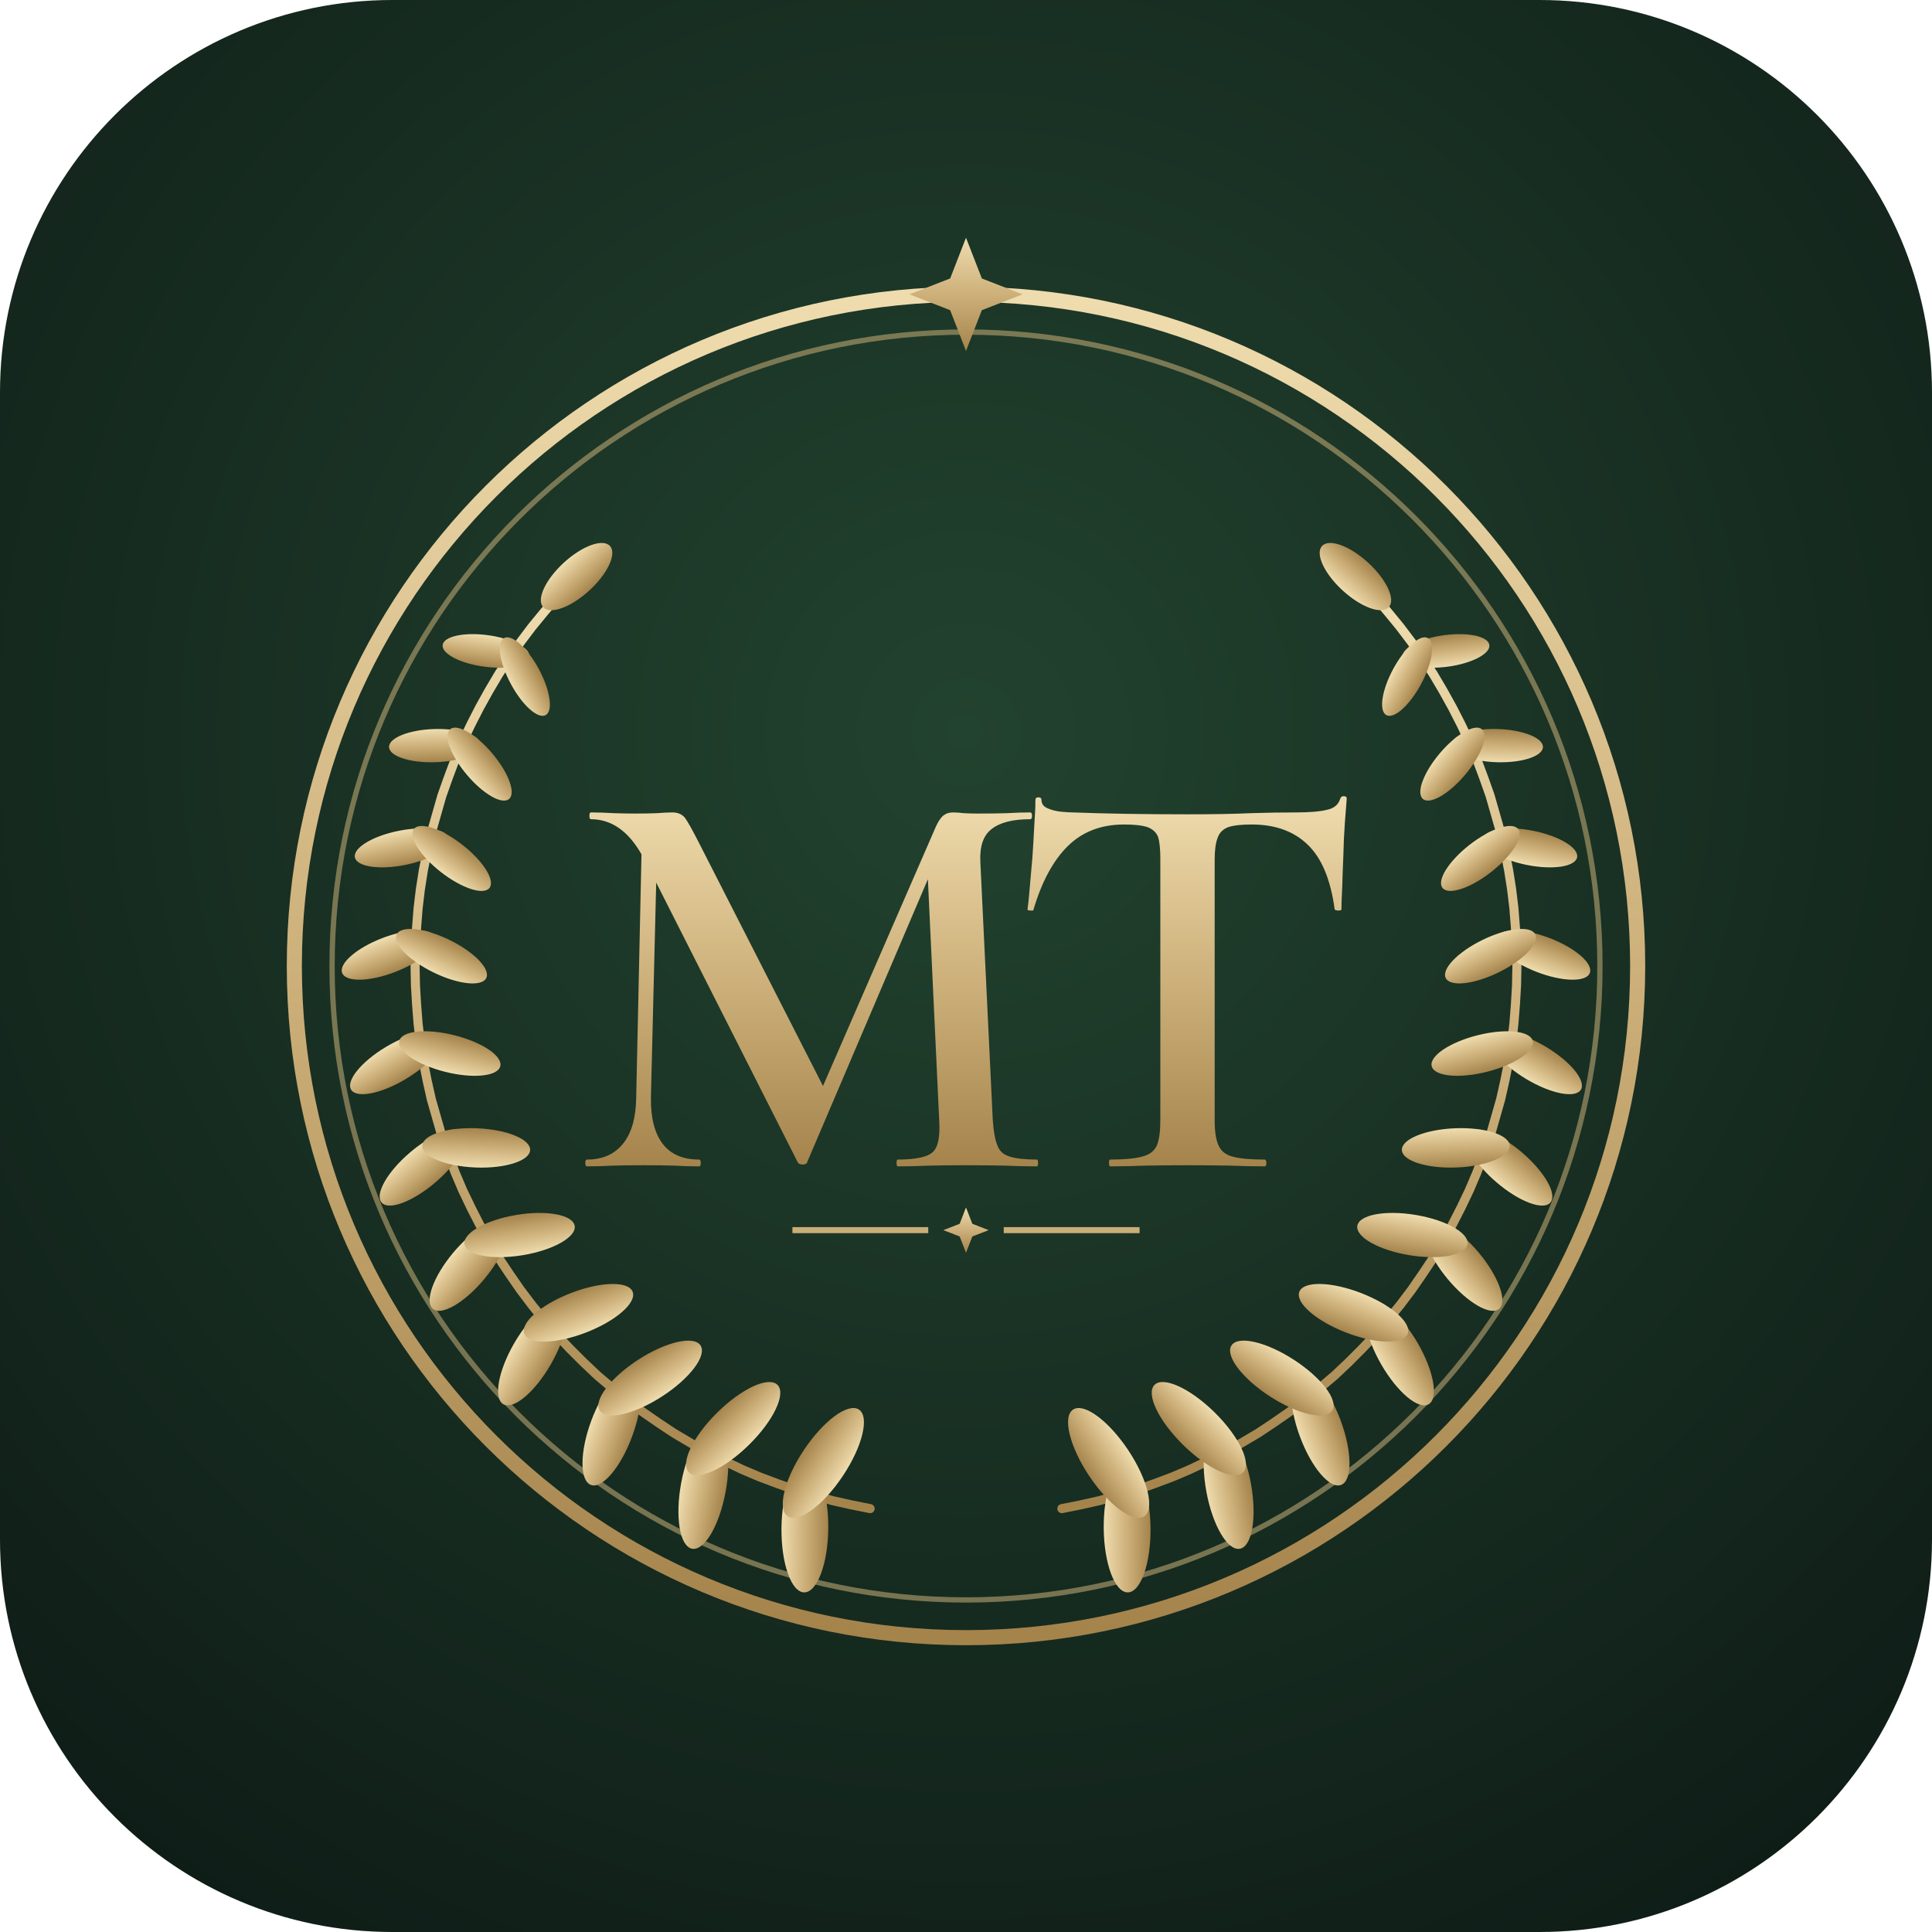
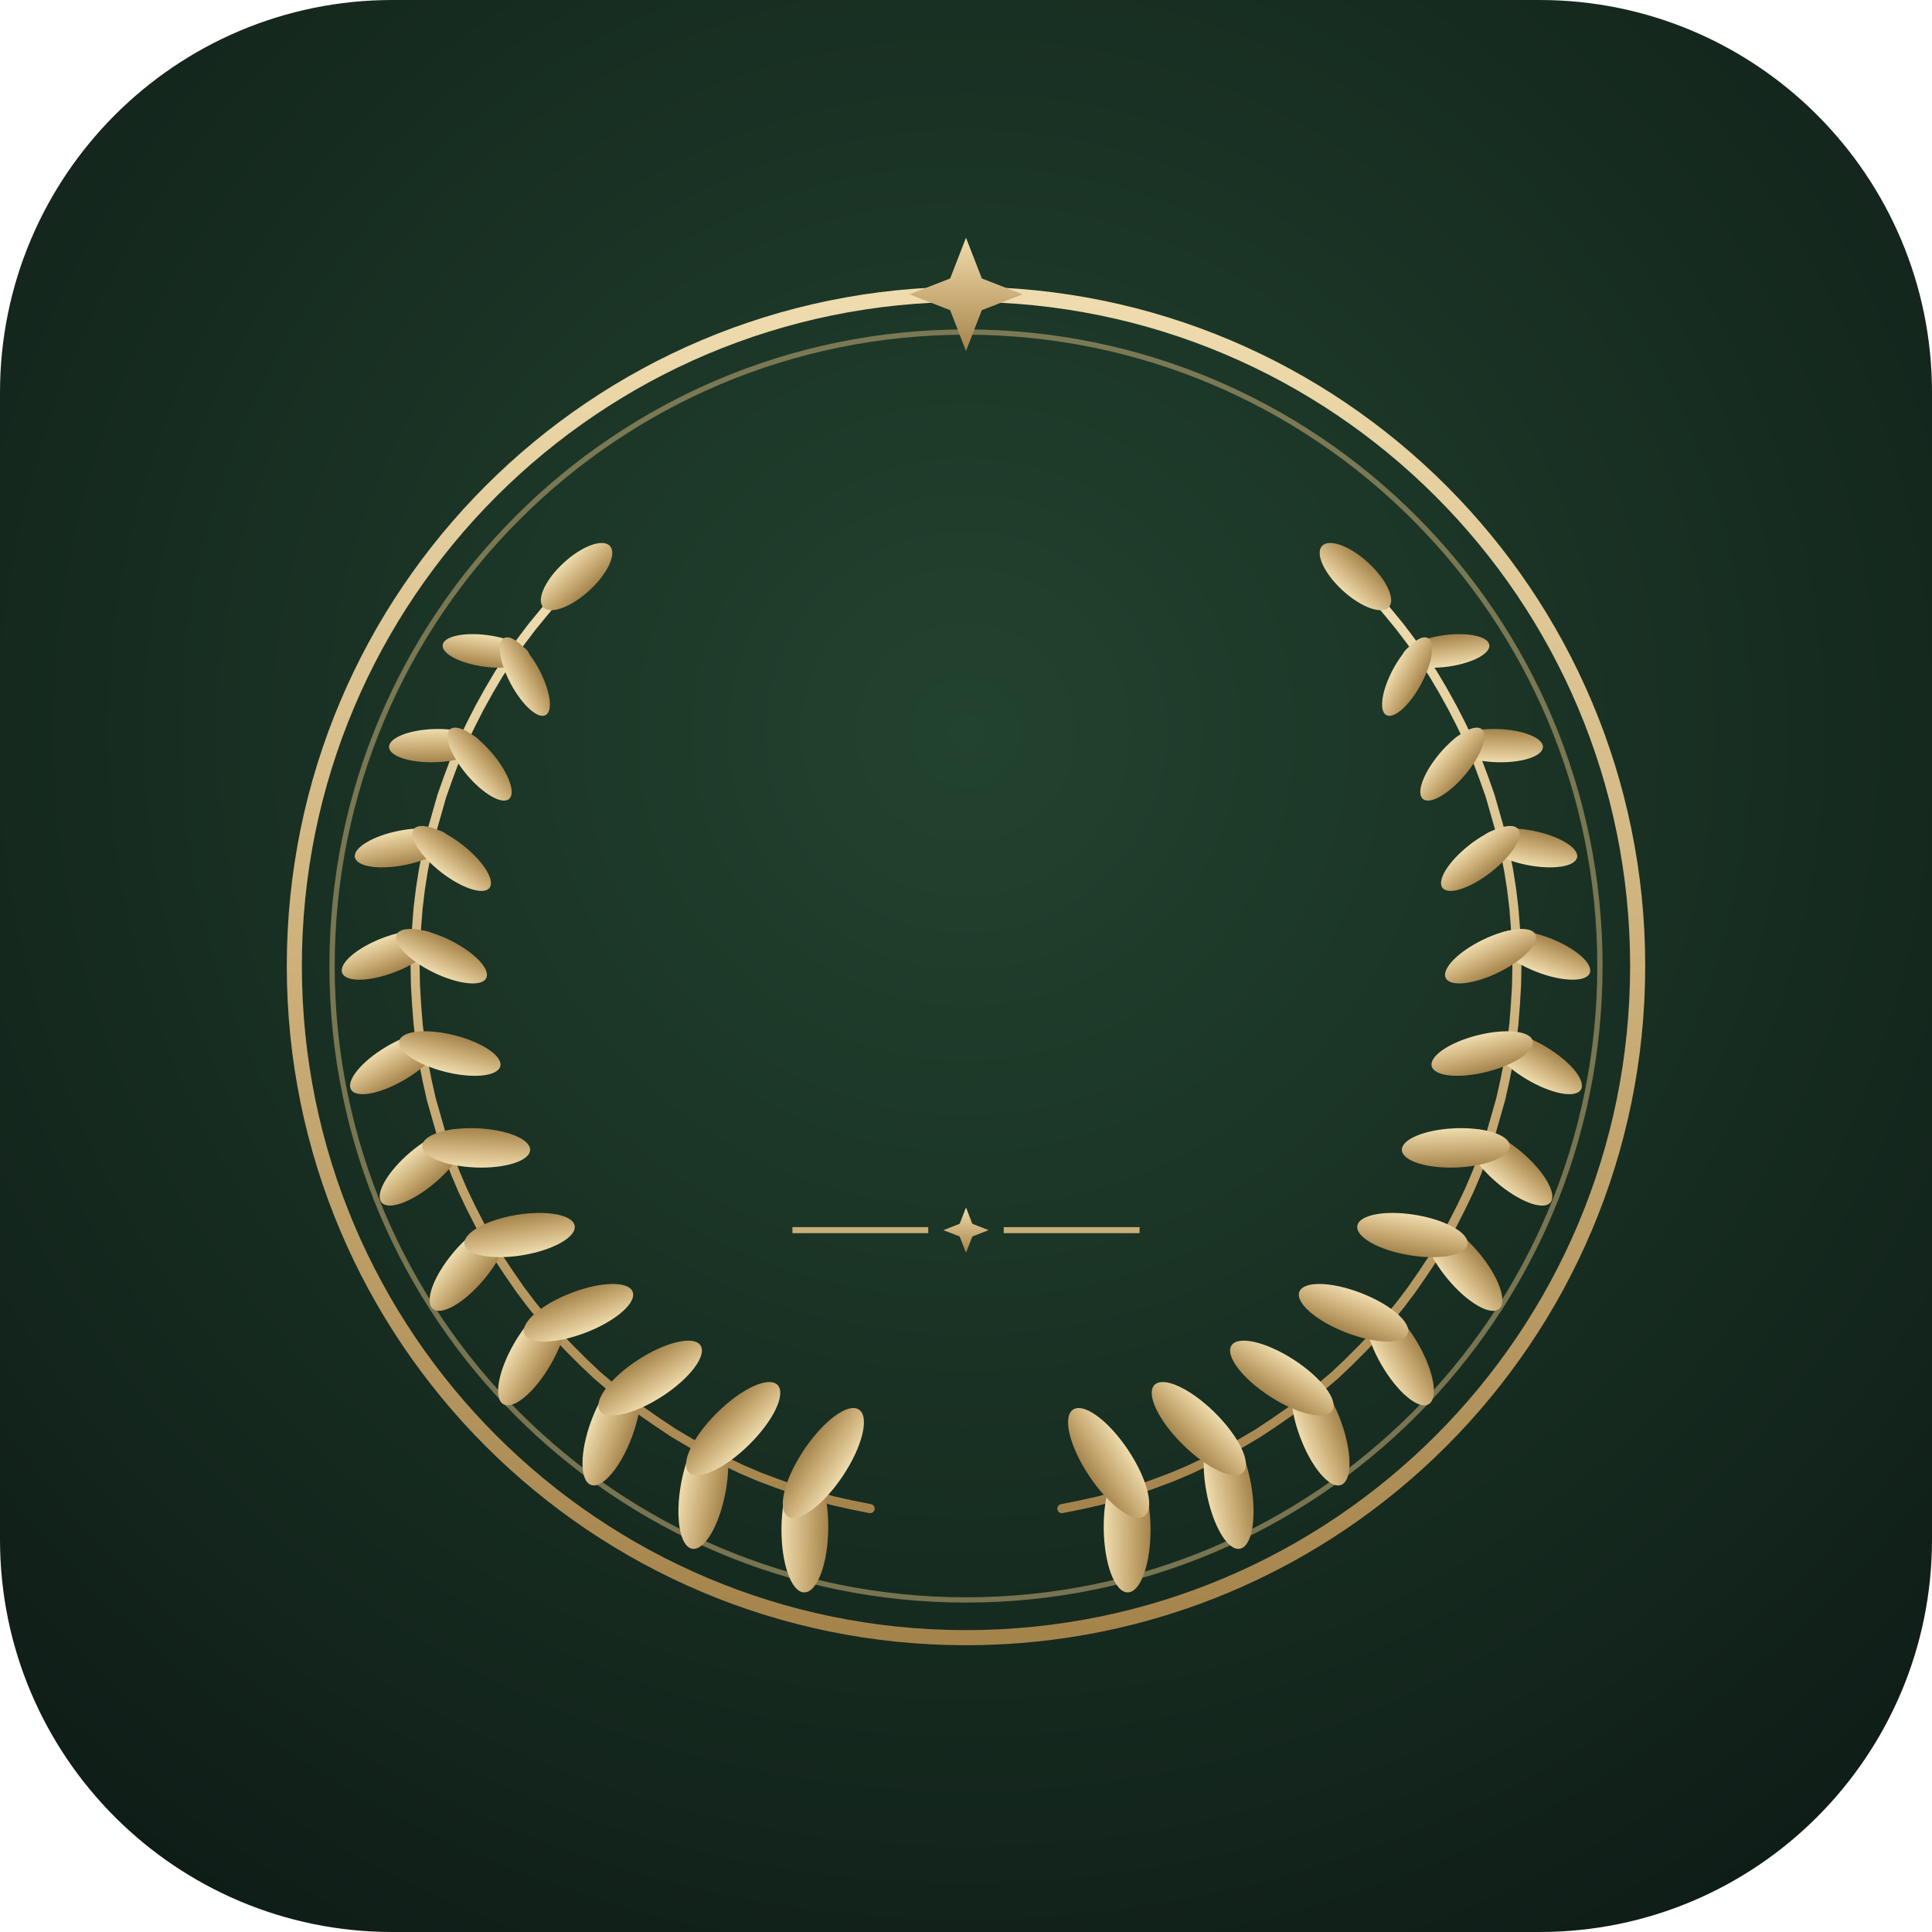
<svg xmlns="http://www.w3.org/2000/svg" viewBox="0 0 512 512" width="512" height="512">
  <defs>
    <linearGradient id="brass" x1="0" y1="0" x2="0" y2="1" gradientUnits="objectBoundingBox">
      <stop offset="0" stop-color="#efdcae" />
      <stop offset="0.5" stop-color="#cdb07a" />
      <stop offset="1" stop-color="#a5844c" />
    </linearGradient>
    <radialGradient id="bg" cx="0.5" cy="0.38" r="0.75">
      <stop offset="0" stop-color="#22432f" />
      <stop offset="1" stop-color="#0e1b16" />
    </radialGradient>
  </defs>
  <rect width="512" height="512" rx="104" fill="url(#bg)" />
  <circle cx="256" cy="256" r="178" fill="none" stroke="url(#brass)" stroke-width="4" />
  <circle cx="256" cy="256" r="168" fill="none" stroke="#c9ae78" stroke-opacity="0.55" stroke-width="1.4" />
  <polyline points="281.4,399.8 286.4,398.8 291.3,397.7 296.2,396.3 301.1,394.9 305.9,393.2 310.7,391.4 315.4,389.4 320.0,387.2 324.5,384.9 329.0,382.4 333.4,379.8 337.6,377.0 341.8,374.1 345.9,371.0 349.8,367.8 353.7,364.5 357.4,361.0 361.0,357.4 364.5,353.7 367.8,349.8 371.0,345.9 374.1,341.8 377.0,337.6 379.8,333.4 382.4,329.0 384.9,324.5 387.2,320.0 389.4,315.4 391.4,310.7 393.2,305.9 394.9,301.1 396.3,296.2 397.7,291.3 398.8,286.4 399.8,281.4 400.6,276.3 401.2,271.3 401.6,266.2 401.9,261.1 402.0,256.0 401.9,250.9 401.6,245.8 401.2,240.7 400.6,235.7 399.8,230.6 398.8,225.6 397.7,220.7 396.3,215.8 394.9,210.9 393.2,206.1 391.4,201.3 389.4,196.6 387.2,192.0 384.9,187.5 382.4,183.0 379.8,178.6 377.0,174.4 374.1,170.2 371.0,166.1 367.8,162.2 364.5,158.3" fill="none" stroke="url(#brass)" stroke-width="2.4" stroke-linecap="round" stroke-linejoin="round" />
  <ellipse cx="298.7" cy="405.0" rx="17.0" ry="6.2" transform="rotate(-90.6 298.7 405.0)" fill="url(#brass)" />
  <ellipse cx="293.8" cy="387.7" rx="17.0" ry="6.2" transform="rotate(56.3 293.8 387.7)" fill="url(#brass)" />
  <ellipse cx="325.6" cy="394.2" rx="16.5" ry="6.0" transform="rotate(-100.4 325.6 394.2)" fill="url(#brass)" />
  <ellipse cx="317.7" cy="378.6" rx="16.5" ry="6.0" transform="rotate(44.6 317.7 378.6)" fill="url(#brass)" />
  <ellipse cx="349.9" cy="378.6" rx="15.9" ry="5.8" transform="rotate(-110.2 349.9 378.6)" fill="url(#brass)" />
  <ellipse cx="339.7" cy="365.2" rx="15.9" ry="5.8" transform="rotate(32.9 339.7 365.2)" fill="url(#brass)" />
  <ellipse cx="370.9" cy="358.8" rx="15.4" ry="5.6" transform="rotate(-120.0 370.9 358.8)" fill="url(#brass)" />
  <ellipse cx="358.7" cy="347.9" rx="15.4" ry="5.6" transform="rotate(21.2 358.7 347.9)" fill="url(#brass)" />
  <ellipse cx="387.8" cy="335.5" rx="14.8" ry="5.4" transform="rotate(-129.8 387.8 335.5)" fill="url(#brass)" />
  <ellipse cx="374.3" cy="327.3" rx="14.8" ry="5.4" transform="rotate(9.5 374.3 327.3)" fill="url(#brass)" />
  <ellipse cx="400.0" cy="309.4" rx="14.3" ry="5.2" transform="rotate(-139.5 400.0 309.4)" fill="url(#brass)" />
  <ellipse cx="385.8" cy="304.2" rx="14.3" ry="5.2" transform="rotate(-2.3 385.8 304.2)" fill="url(#brass)" />
  <ellipse cx="407.1" cy="281.7" rx="13.8" ry="5.0" transform="rotate(-149.2 407.1 281.7)" fill="url(#brass)" />
  <ellipse cx="392.8" cy="279.2" rx="13.8" ry="5.0" transform="rotate(-14.1 392.8 279.2)" fill="url(#brass)" />
  <ellipse cx="409.0" cy="253.1" rx="13.2" ry="4.8" transform="rotate(-158.9 409.0 253.1)" fill="url(#brass)" />
  <ellipse cx="395.0" cy="253.4" rx="13.2" ry="4.8" transform="rotate(-26.0 395.0 253.4)" fill="url(#brass)" />
  <ellipse cx="405.5" cy="224.7" rx="12.7" ry="4.6" transform="rotate(-168.6 405.5 224.7)" fill="url(#brass)" />
  <ellipse cx="392.3" cy="227.5" rx="12.7" ry="4.6" transform="rotate(-37.9 392.3 227.5)" fill="url(#brass)" />
  <ellipse cx="396.8" cy="197.6" rx="12.1" ry="4.4" transform="rotate(-178.2 396.8 197.6)" fill="url(#brass)" />
  <ellipse cx="384.9" cy="202.5" rx="12.1" ry="4.4" transform="rotate(-49.8 384.9 202.5)" fill="url(#brass)" />
  <ellipse cx="383.2" cy="172.5" rx="11.6" ry="4.2" transform="rotate(-187.8 383.2 172.5)" fill="url(#brass)" />
  <ellipse cx="372.9" cy="179.3" rx="11.6" ry="4.2" transform="rotate(-61.7 372.9 179.3)" fill="url(#brass)" />
  <ellipse cx="359.2" cy="152.8" rx="12" ry="5" transform="rotate(-137.5 359.2 152.8)" fill="url(#brass)" />
  <polyline points="230.6,399.8 225.6,398.8 220.7,397.7 215.8,396.3 210.9,394.9 206.1,393.2 201.3,391.4 196.6,389.4 192.0,387.2 187.5,384.9 183.0,382.4 178.6,379.8 174.4,377.0 170.2,374.1 166.1,371.0 162.2,367.8 158.3,364.5 154.6,361.0 151.0,357.4 147.5,353.7 144.2,349.8 141.0,345.9 137.9,341.8 135.0,337.6 132.2,333.4 129.6,329.0 127.1,324.5 124.8,320.0 122.6,315.4 120.6,310.7 118.8,305.9 117.1,301.1 115.7,296.2 114.3,291.3 113.2,286.4 112.2,281.4 111.4,276.3 110.8,271.3 110.4,266.2 110.1,261.1 110.0,256.0 110.1,250.9 110.4,245.8 110.8,240.7 111.4,235.7 112.2,230.6 113.2,225.6 114.3,220.7 115.7,215.8 117.1,210.9 118.8,206.1 120.6,201.3 122.6,196.6 124.8,192.0 127.1,187.5 129.6,183.0 132.2,178.6 135.0,174.4 137.9,170.2 141.0,166.1 144.2,162.2 147.5,158.3" fill="none" stroke="url(#brass)" stroke-width="2.4" stroke-linecap="round" stroke-linejoin="round" />
  <ellipse cx="213.3" cy="405.0" rx="17.0" ry="6.2" transform="rotate(-89.4 213.3 405.0)" fill="url(#brass)" />
  <ellipse cx="218.2" cy="387.7" rx="17.0" ry="6.2" transform="rotate(123.7 218.2 387.7)" fill="url(#brass)" />
  <ellipse cx="186.4" cy="394.2" rx="16.5" ry="6.0" transform="rotate(-79.6 186.4 394.2)" fill="url(#brass)" />
  <ellipse cx="194.3" cy="378.6" rx="16.5" ry="6.0" transform="rotate(135.4 194.3 378.6)" fill="url(#brass)" />
  <ellipse cx="162.1" cy="378.6" rx="15.9" ry="5.8" transform="rotate(-69.8 162.1 378.6)" fill="url(#brass)" />
  <ellipse cx="172.3" cy="365.2" rx="15.9" ry="5.8" transform="rotate(147.1 172.3 365.2)" fill="url(#brass)" />
  <ellipse cx="141.1" cy="358.8" rx="15.4" ry="5.6" transform="rotate(-60.0 141.1 358.8)" fill="url(#brass)" />
  <ellipse cx="153.3" cy="347.9" rx="15.4" ry="5.6" transform="rotate(-201.2 153.3 347.9)" fill="url(#brass)" />
  <ellipse cx="124.2" cy="335.5" rx="14.8" ry="5.4" transform="rotate(-50.2 124.2 335.5)" fill="url(#brass)" />
  <ellipse cx="137.7" cy="327.3" rx="14.8" ry="5.4" transform="rotate(-189.5 137.7 327.3)" fill="url(#brass)" />
  <ellipse cx="112.0" cy="309.4" rx="14.3" ry="5.2" transform="rotate(-40.5 112.0 309.4)" fill="url(#brass)" />
  <ellipse cx="126.2" cy="304.2" rx="14.3" ry="5.2" transform="rotate(-177.7 126.2 304.2)" fill="url(#brass)" />
  <ellipse cx="104.9" cy="281.7" rx="13.8" ry="5.0" transform="rotate(-30.8 104.9 281.7)" fill="url(#brass)" />
  <ellipse cx="119.2" cy="279.2" rx="13.8" ry="5.0" transform="rotate(-165.9 119.2 279.2)" fill="url(#brass)" />
  <ellipse cx="103.0" cy="253.1" rx="13.2" ry="4.8" transform="rotate(-21.1 103.0 253.1)" fill="url(#brass)" />
  <ellipse cx="117.0" cy="253.4" rx="13.2" ry="4.8" transform="rotate(-154.0 117.0 253.4)" fill="url(#brass)" />
  <ellipse cx="106.5" cy="224.7" rx="12.7" ry="4.6" transform="rotate(-11.4 106.5 224.7)" fill="url(#brass)" />
  <ellipse cx="119.7" cy="227.5" rx="12.7" ry="4.6" transform="rotate(-142.1 119.7 227.5)" fill="url(#brass)" />
  <ellipse cx="115.2" cy="197.6" rx="12.1" ry="4.4" transform="rotate(-1.8 115.2 197.6)" fill="url(#brass)" />
  <ellipse cx="127.1" cy="202.5" rx="12.1" ry="4.4" transform="rotate(-130.2 127.1 202.5)" fill="url(#brass)" />
  <ellipse cx="128.8" cy="172.5" rx="11.6" ry="4.2" transform="rotate(7.8 128.8 172.5)" fill="url(#brass)" />
  <ellipse cx="139.1" cy="179.3" rx="11.6" ry="4.2" transform="rotate(-118.3 139.1 179.3)" fill="url(#brass)" />
  <ellipse cx="152.8" cy="152.8" rx="12" ry="5" transform="rotate(-42.5 152.8 152.8)" fill="url(#brass)" />
  <path d="M256,63 L260.2,73.8 L271,78 L260.2,82.2 L256,93 L251.8,82.2 L241,78 L251.8,73.8 Z" fill="url(#brass)" />
-   <path d="M168.6 290.9L170 226.4Q164.7 217.1 156.6 217.1Q156.2 217.1 156.2 216.2Q156.2 215.3 156.6 215.3Q159.5 215.3 162.7 215.5Q165.9 215.6 168.2 215.6Q171.5 215.6 174.1 215.5Q176.7 215.3 178.2 215.3Q180.3 215.3 181.5 216.7Q182.6 218.2 185.1 223.1L218.1 287.8L248 219.1Q248.9 217.1 249.9 216.2Q251 215.3 252.5 215.3Q253.8 215.3 255.4 215.5Q257 215.6 259.2 215.6Q263.7 215.6 266.9 215.5Q270 215.3 273 215.3Q273.5 215.3 273.5 216.2Q273.5 217.1 273 217.1Q266.1 217.1 262.8 219.7Q259.5 222.2 259.8 228.4L263.1 296.9Q263.4 301.3 264.3 303.5Q265.1 305.8 267.6 306.5Q270 307.3 274.8 307.3Q275.1 307.3 275.1 308.2Q275.1 309.1 274.8 309.1Q270.9 309.1 266.1 308.9Q261.3 308.8 256.1 308.8Q250.8 308.8 246.3 308.9Q241.7 309.1 237.9 309.1Q237.6 309.1 237.6 308.2Q237.6 307.3 237.9 307.3Q245.1 307.3 247.2 305.3Q249.3 303.4 248.9 296.9L245.9 233L213.9 308Q213.8 308.6 212.7 308.6Q211.7 308.6 211.4 308L173.9 233.9L172.5 290.9Q172.4 298.9 175.6 303.1Q178.8 307.3 185.3 307.3Q185.7 307.3 185.7 308.2Q185.7 309.1 185.3 309.1Q182 309.1 178.5 308.9Q175.1 308.8 170.7 308.8Q166.2 308.8 162.6 308.9Q158.9 309.1 155.6 309.1Q155.1 309.1 155.1 308.2Q155.1 307.3 155.6 307.3Q161.7 307.3 165.1 303.1Q168.5 298.9 168.6 290.9M297.9 218.5Q288.8 218.5 283 224.2Q277.2 229.9 273.9 241Q273.9 241.1 273.9 241.1Q273.8 241.4 273.2 241.3Q272.3 241.3 272.3 241Q272.6 238.9 272.9 235.2Q273.2 231.5 273.6 227.2Q273.9 222.8 274.1 218.7Q274.4 214.6 274.4 212Q274.4 211.3 275.2 211.3Q276 211.3 276 212Q276 213.5 277.6 214.2Q279.2 214.9 281.1 215.1Q283.1 215.3 284.4 215.3Q297.3 215.8 314.6 215.8Q325.2 215.8 331.4 215.5Q337.7 215.3 343.5 215.3Q348.9 215.3 351.7 214.6Q354.5 214 355.2 211.6Q355.4 211 356.1 211Q356.9 211 356.9 211.6Q356.7 214 356.4 218.1Q356.1 222.2 356 226.8Q355.8 231.4 355.7 235.2Q355.5 239 355.5 241Q355.5 241.3 354.7 241.3Q353.9 241.3 353.7 241Q352.1 229.1 346.5 223.8Q341 218.5 331.7 218.5Q327.6 218.5 325.5 219.2Q323.4 220 322.7 222Q321.9 224 321.9 227.8L321.9 296.9Q321.9 301.3 322.9 303.5Q323.9 305.8 326.6 306.5Q329.4 307.3 335.1 307.3Q335.6 307.3 335.6 308.2Q335.6 309.1 335.1 309.1Q331.1 309.1 325.9 308.9Q320.7 308.8 314.6 308.8Q308.7 308.8 303.6 308.9Q298.5 309.1 294.2 309.1Q293.9 309.1 293.9 308.2Q293.9 307.3 294.2 307.3Q299.9 307.3 302.7 306.5Q305.6 305.8 306.6 303.5Q307.5 301.3 307.5 296.9L307.5 227.5Q307.5 223.7 306.9 221.8Q306.2 220 304.1 219.2Q302 218.5 297.9 218.5" fill="url(#brass)" />
  <path d="M210,326 H246 M266,326 H302" stroke="#c9ae78" stroke-width="1.6" />
  <path d="M256,320 L257.68,324.32 L262,326 L257.68,327.68 L256,332 L254.32,327.68 L250,326 L254.32,324.32 Z" fill="url(#brass)" />
</svg>
